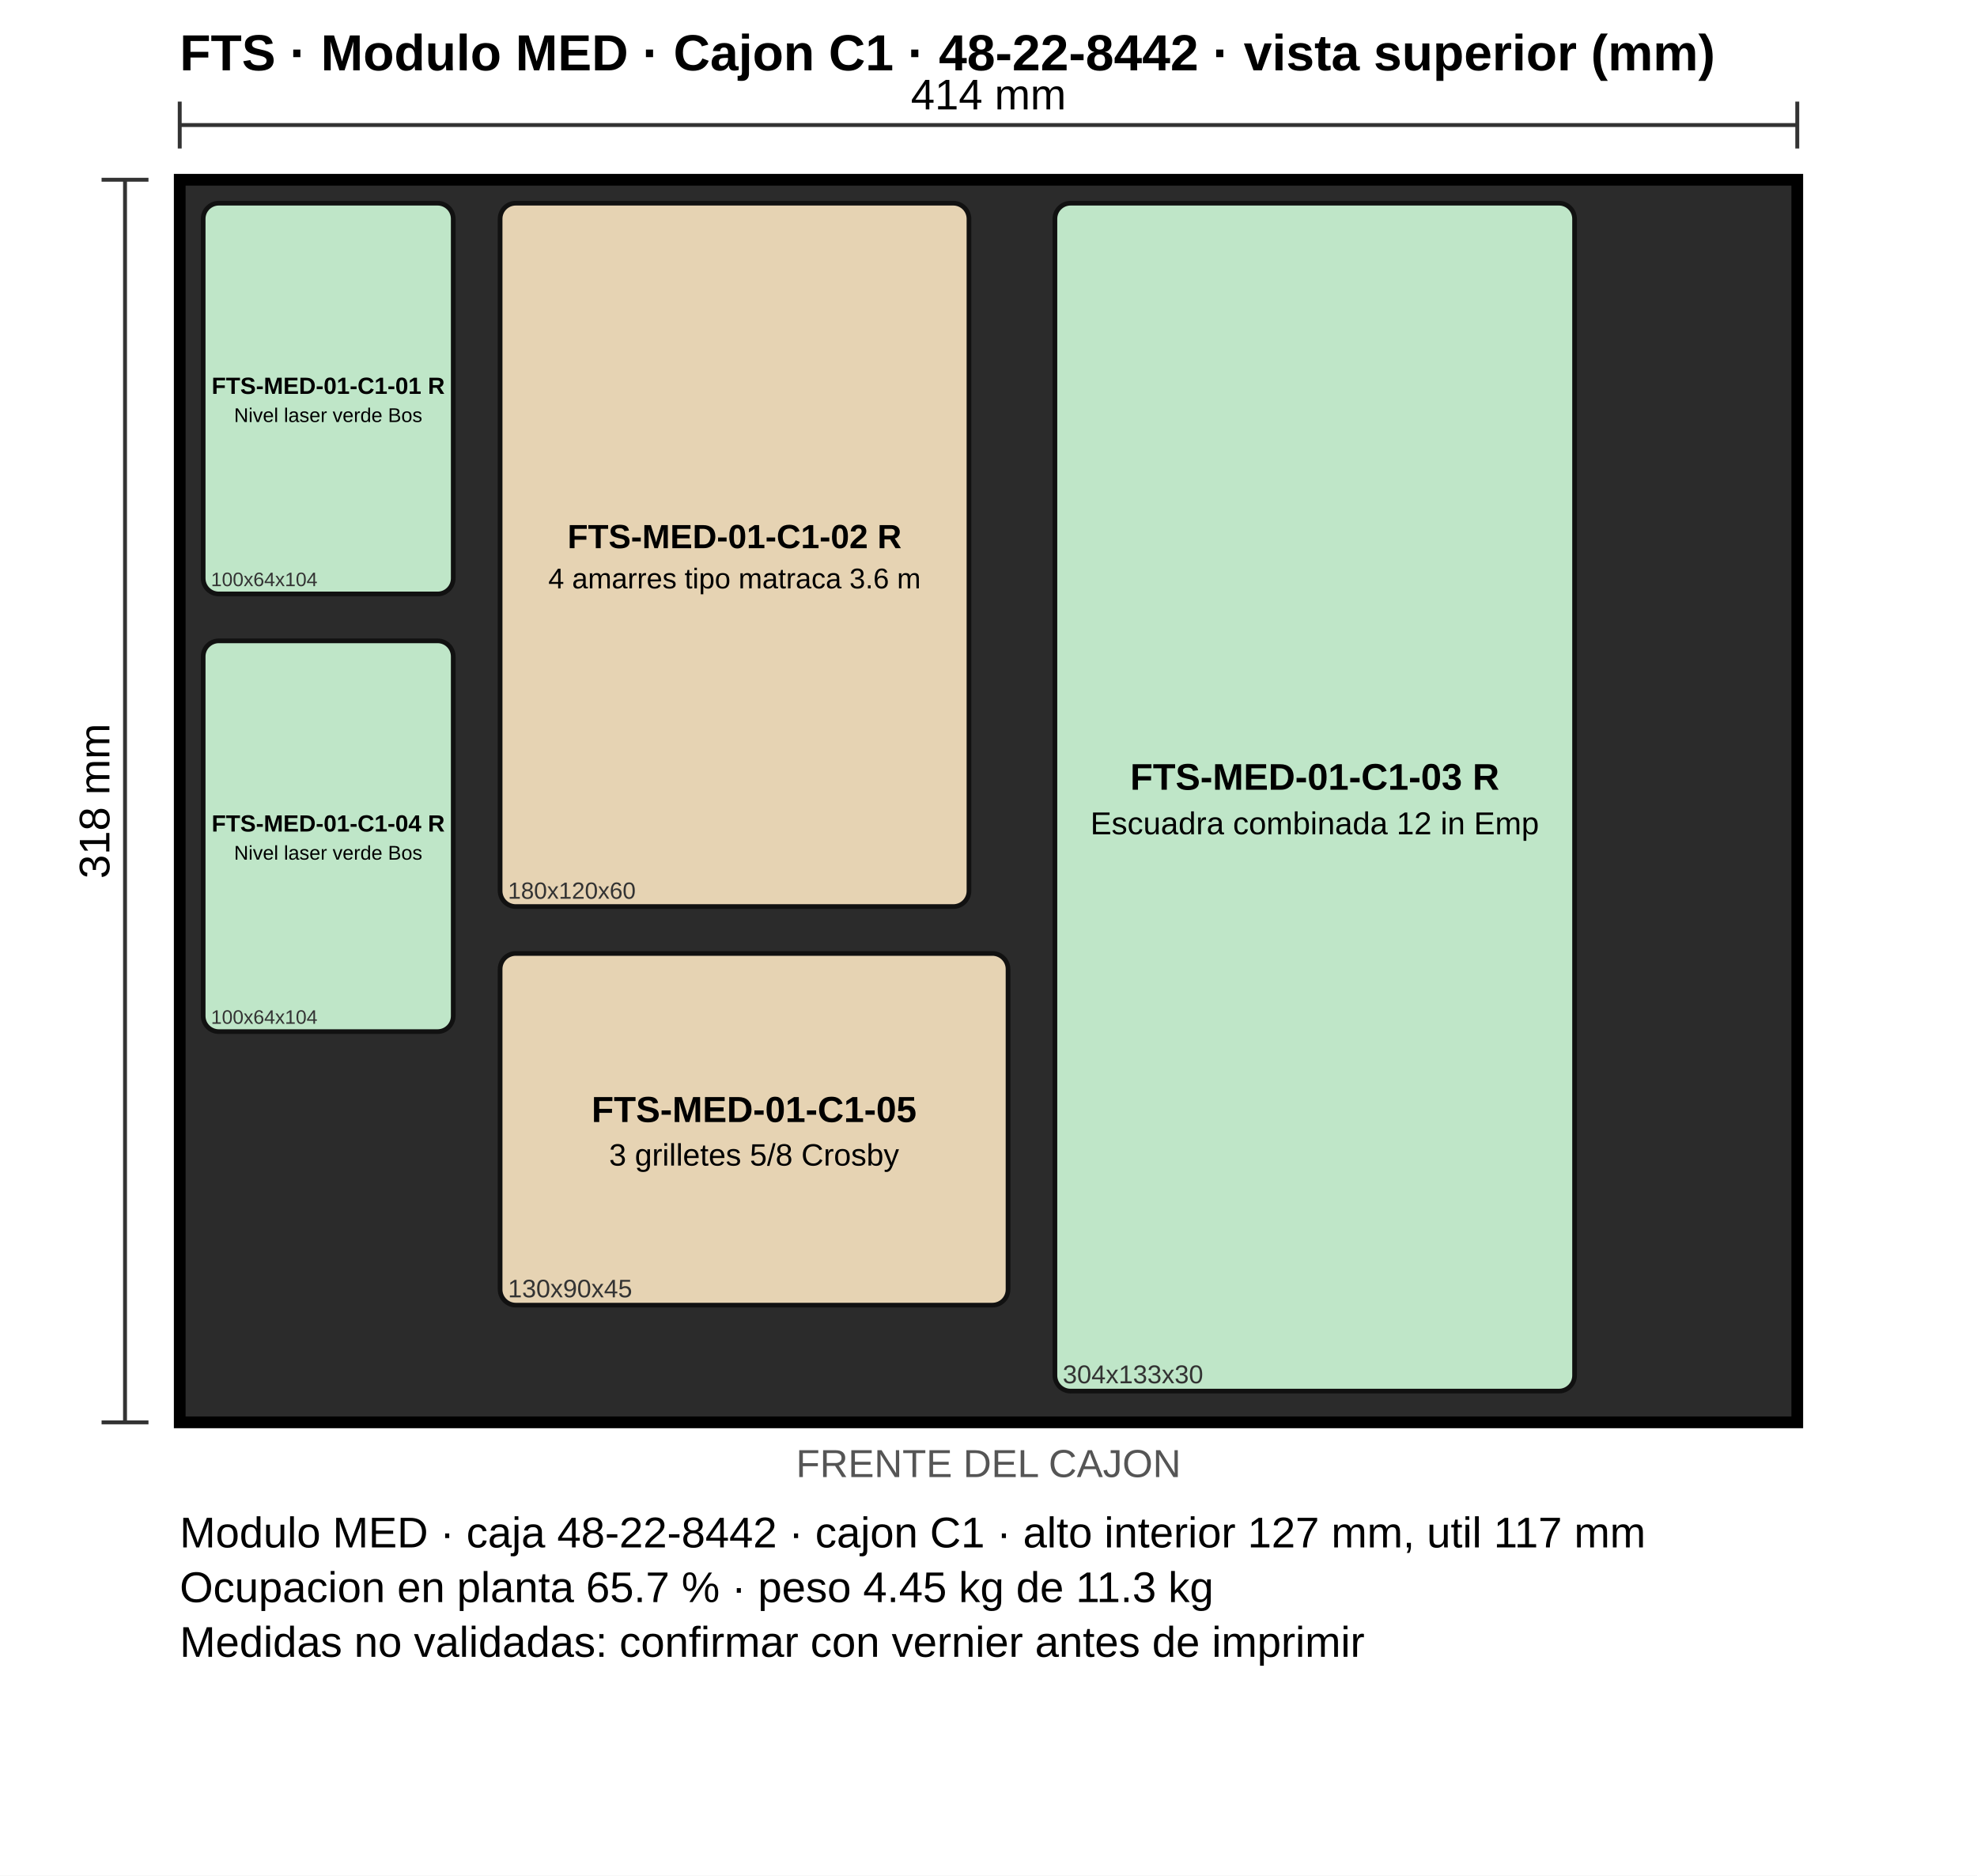
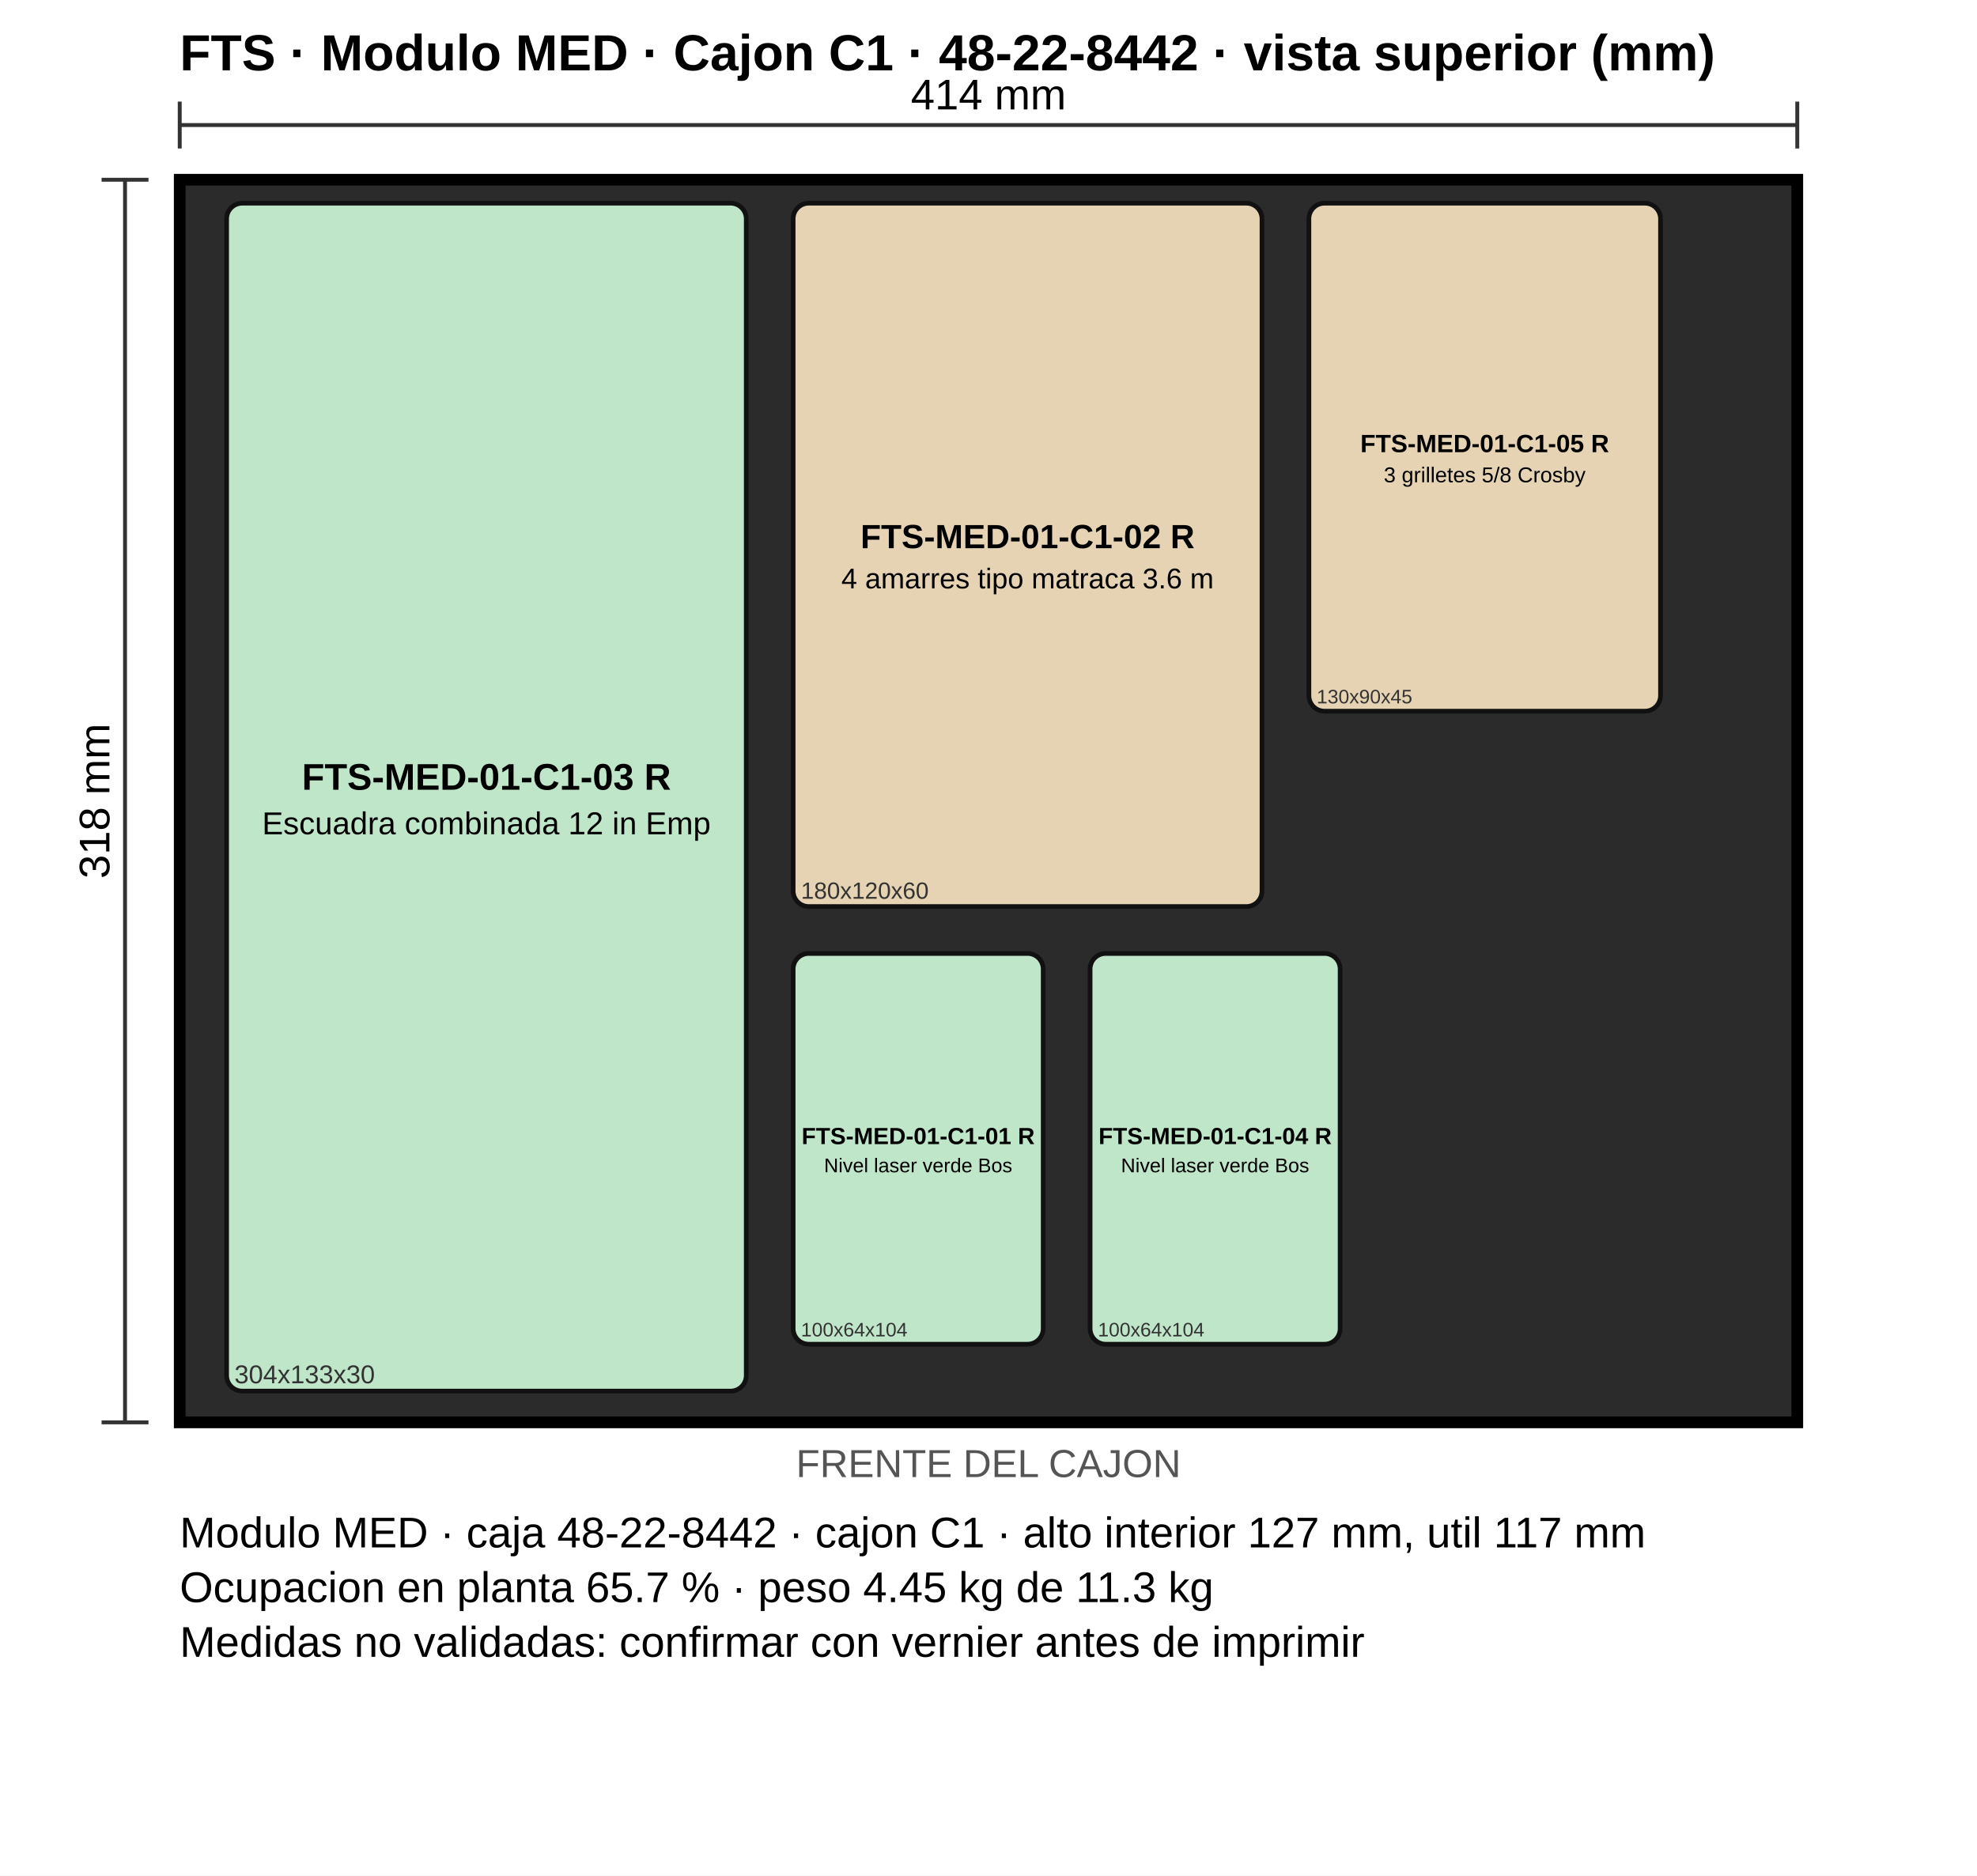
<svg xmlns="http://www.w3.org/2000/svg" viewBox="0 0 506 480" width="810" font-family="Arial, sans-serif">
  <rect x="0" y="0" width="506" height="480" fill="#ffffff" />
  <text x="46" y="18" font-size="13" font-weight="bold">FTS · Modulo MED · Cajon C1 · 48-22-8442 · vista superior (mm)</text>
  <rect x="46" y="46" width="414" height="318" fill="#2b2b2b" stroke="#000" stroke-width="3" />
  <line x1="46" y1="32" x2="460" y2="32" stroke="#333" stroke-width="1" />
  <line x1="46" y1="26" x2="46" y2="38" stroke="#333" />
  <line x1="460" y1="26" x2="460" y2="38" stroke="#333" />
  <text x="253.0" y="28" font-size="11" text-anchor="middle">414 mm</text>
  <line x1="32" y1="46" x2="32" y2="364" stroke="#333" />
  <line x1="26" y1="46" x2="38" y2="46" stroke="#333" />
  <line x1="26" y1="364" x2="38" y2="364" stroke="#333" />
  <text x="28" y="205.0" font-size="11" text-anchor="middle" transform="rotate(-90 28 205.0)">318 mm</text>
  <text x="253.0" y="378" font-size="10" text-anchor="middle" fill="#555">FRENTE DEL CAJON</text>
-   <rect x="52" y="52" width="64" height="100" rx="4" fill="#BFE6C8" stroke="#111" stroke-width="1.2" />
-   <text x="84.0" y="100.8" font-size="6.0" text-anchor="middle" font-weight="bold">FTS-MED-01-C1-01 R</text>
-   <text x="84.0" y="108.0" font-size="5.1" text-anchor="middle">Nivel laser verde Bos</text>
-   <text x="54" y="150" font-size="5.0" fill="#333">100x64x104</text>
-   <rect x="128" y="52" width="120" height="180" rx="4" fill="#E6D3B3" stroke="#111" stroke-width="1.2" />
-   <text x="188.0" y="140.286" font-size="8.6" text-anchor="middle" font-weight="bold">FTS-MED-01-C1-02 R</text>
-   <text x="188.0" y="150.571" font-size="7.3" text-anchor="middle">4 amarres tipo matraca 3.6 m</text>
-   <text x="130" y="230" font-size="6.0" fill="#333">180x120x60</text>
-   <rect x="270" y="52" width="133" height="304" rx="4" fill="#BFE6C8" stroke="#111" stroke-width="1.2" />
-   <text x="336.5" y="202.1" font-size="9.5" text-anchor="middle" font-weight="bold">FTS-MED-01-C1-03 R</text>
-   <text x="336.5" y="213.5" font-size="8.1" text-anchor="middle">Escuadra combinada 12 in Emp</text>
-   <text x="272" y="354" font-size="6.6" fill="#333">304x133x30</text>
-   <rect x="52" y="164" width="64" height="100" rx="4" fill="#BFE6C8" stroke="#111" stroke-width="1.2" />
-   <text x="84.0" y="212.8" font-size="6.0" text-anchor="middle" font-weight="bold">FTS-MED-01-C1-04 R</text>
-   <text x="84.0" y="220.0" font-size="5.1" text-anchor="middle">Nivel laser verde Bos</text>
-   <text x="54" y="262" font-size="5.0" fill="#333">100x64x104</text>
-   <rect x="128" y="244" width="130" height="90" rx="4" fill="#E6D3B3" stroke="#111" stroke-width="1.2" />
-   <text x="193.0" y="287.143" font-size="9.3" text-anchor="middle" font-weight="bold">FTS-MED-01-C1-05</text>
-   <text x="193.0" y="298.286" font-size="7.9" text-anchor="middle">3 grilletes 5/8 Crosby</text>
-   <text x="130" y="332" font-size="6.5" fill="#333">130x90x45</text>
+   <rect x="203.0" y="244.0" width="64.0" height="100.0" rx="4" fill="#BFE6C8" stroke="#111" stroke-width="1.2" />
+   <text x="235.0" y="292.8" font-size="6.0" text-anchor="middle" font-weight="bold">FTS-MED-01-C1-01 R</text>
+   <text x="235.0" y="300.0" font-size="5.1" text-anchor="middle">Nivel laser verde Bos</text>
+   <text x="205.0" y="342.0" font-size="5.0" fill="#333">100x64x104</text>
+   <rect x="203.0" y="52" width="120.0" height="180.0" rx="4" fill="#E6D3B3" stroke="#111" stroke-width="1.2" />
+   <text x="263.0" y="140.286" font-size="8.6" text-anchor="middle" font-weight="bold">FTS-MED-01-C1-02 R</text>
+   <text x="263.0" y="150.571" font-size="7.3" text-anchor="middle">4 amarres tipo matraca 3.6 m</text>
+   <text x="205.0" y="230.0" font-size="6.0" fill="#333">180x120x60</text>
+   <rect x="58" y="52" width="133.0" height="304.0" rx="4" fill="#BFE6C8" stroke="#111" stroke-width="1.2" />
+   <text x="124.5" y="202.1" font-size="9.5" text-anchor="middle" font-weight="bold">FTS-MED-01-C1-03 R</text>
+   <text x="124.5" y="213.5" font-size="8.1" text-anchor="middle">Escuadra combinada 12 in Emp</text>
+   <text x="60" y="354.0" font-size="6.6" fill="#333">304x133x30</text>
+   <rect x="279.0" y="244.0" width="64.0" height="100.0" rx="4" fill="#BFE6C8" stroke="#111" stroke-width="1.2" />
+   <text x="311.0" y="292.8" font-size="6.0" text-anchor="middle" font-weight="bold">FTS-MED-01-C1-04 R</text>
+   <text x="311.0" y="300.0" font-size="5.1" text-anchor="middle">Nivel laser verde Bos</text>
+   <text x="281.0" y="342.0" font-size="5.0" fill="#333">100x64x104</text>
+   <rect x="335.0" y="52" width="90.0" height="130.0" rx="4" fill="#E6D3B3" stroke="#111" stroke-width="1.2" />
+   <text x="380.0" y="115.714" font-size="6.4" text-anchor="middle" font-weight="bold">FTS-MED-01-C1-05 R</text>
+   <text x="380.0" y="123.429" font-size="5.5" text-anchor="middle">3 grilletes 5/8 Crosby</text>
+   <text x="337.0" y="180.0" font-size="5.0" fill="#333">130x90x45</text>
  <text x="46" y="396" font-size="11" fill="#000">Modulo MED · caja 48-22-8442 · cajon C1 · alto interior 127 mm, util 117 mm</text>
  <text x="46" y="410" font-size="11" fill="#000">Ocupacion en planta 65.7 % · peso 4.45 kg de 11.3 kg</text>
  <text x="46" y="424" font-size="11" fill="#000">Medidas no validadas: confirmar con vernier antes de imprimir</text>
</svg>
